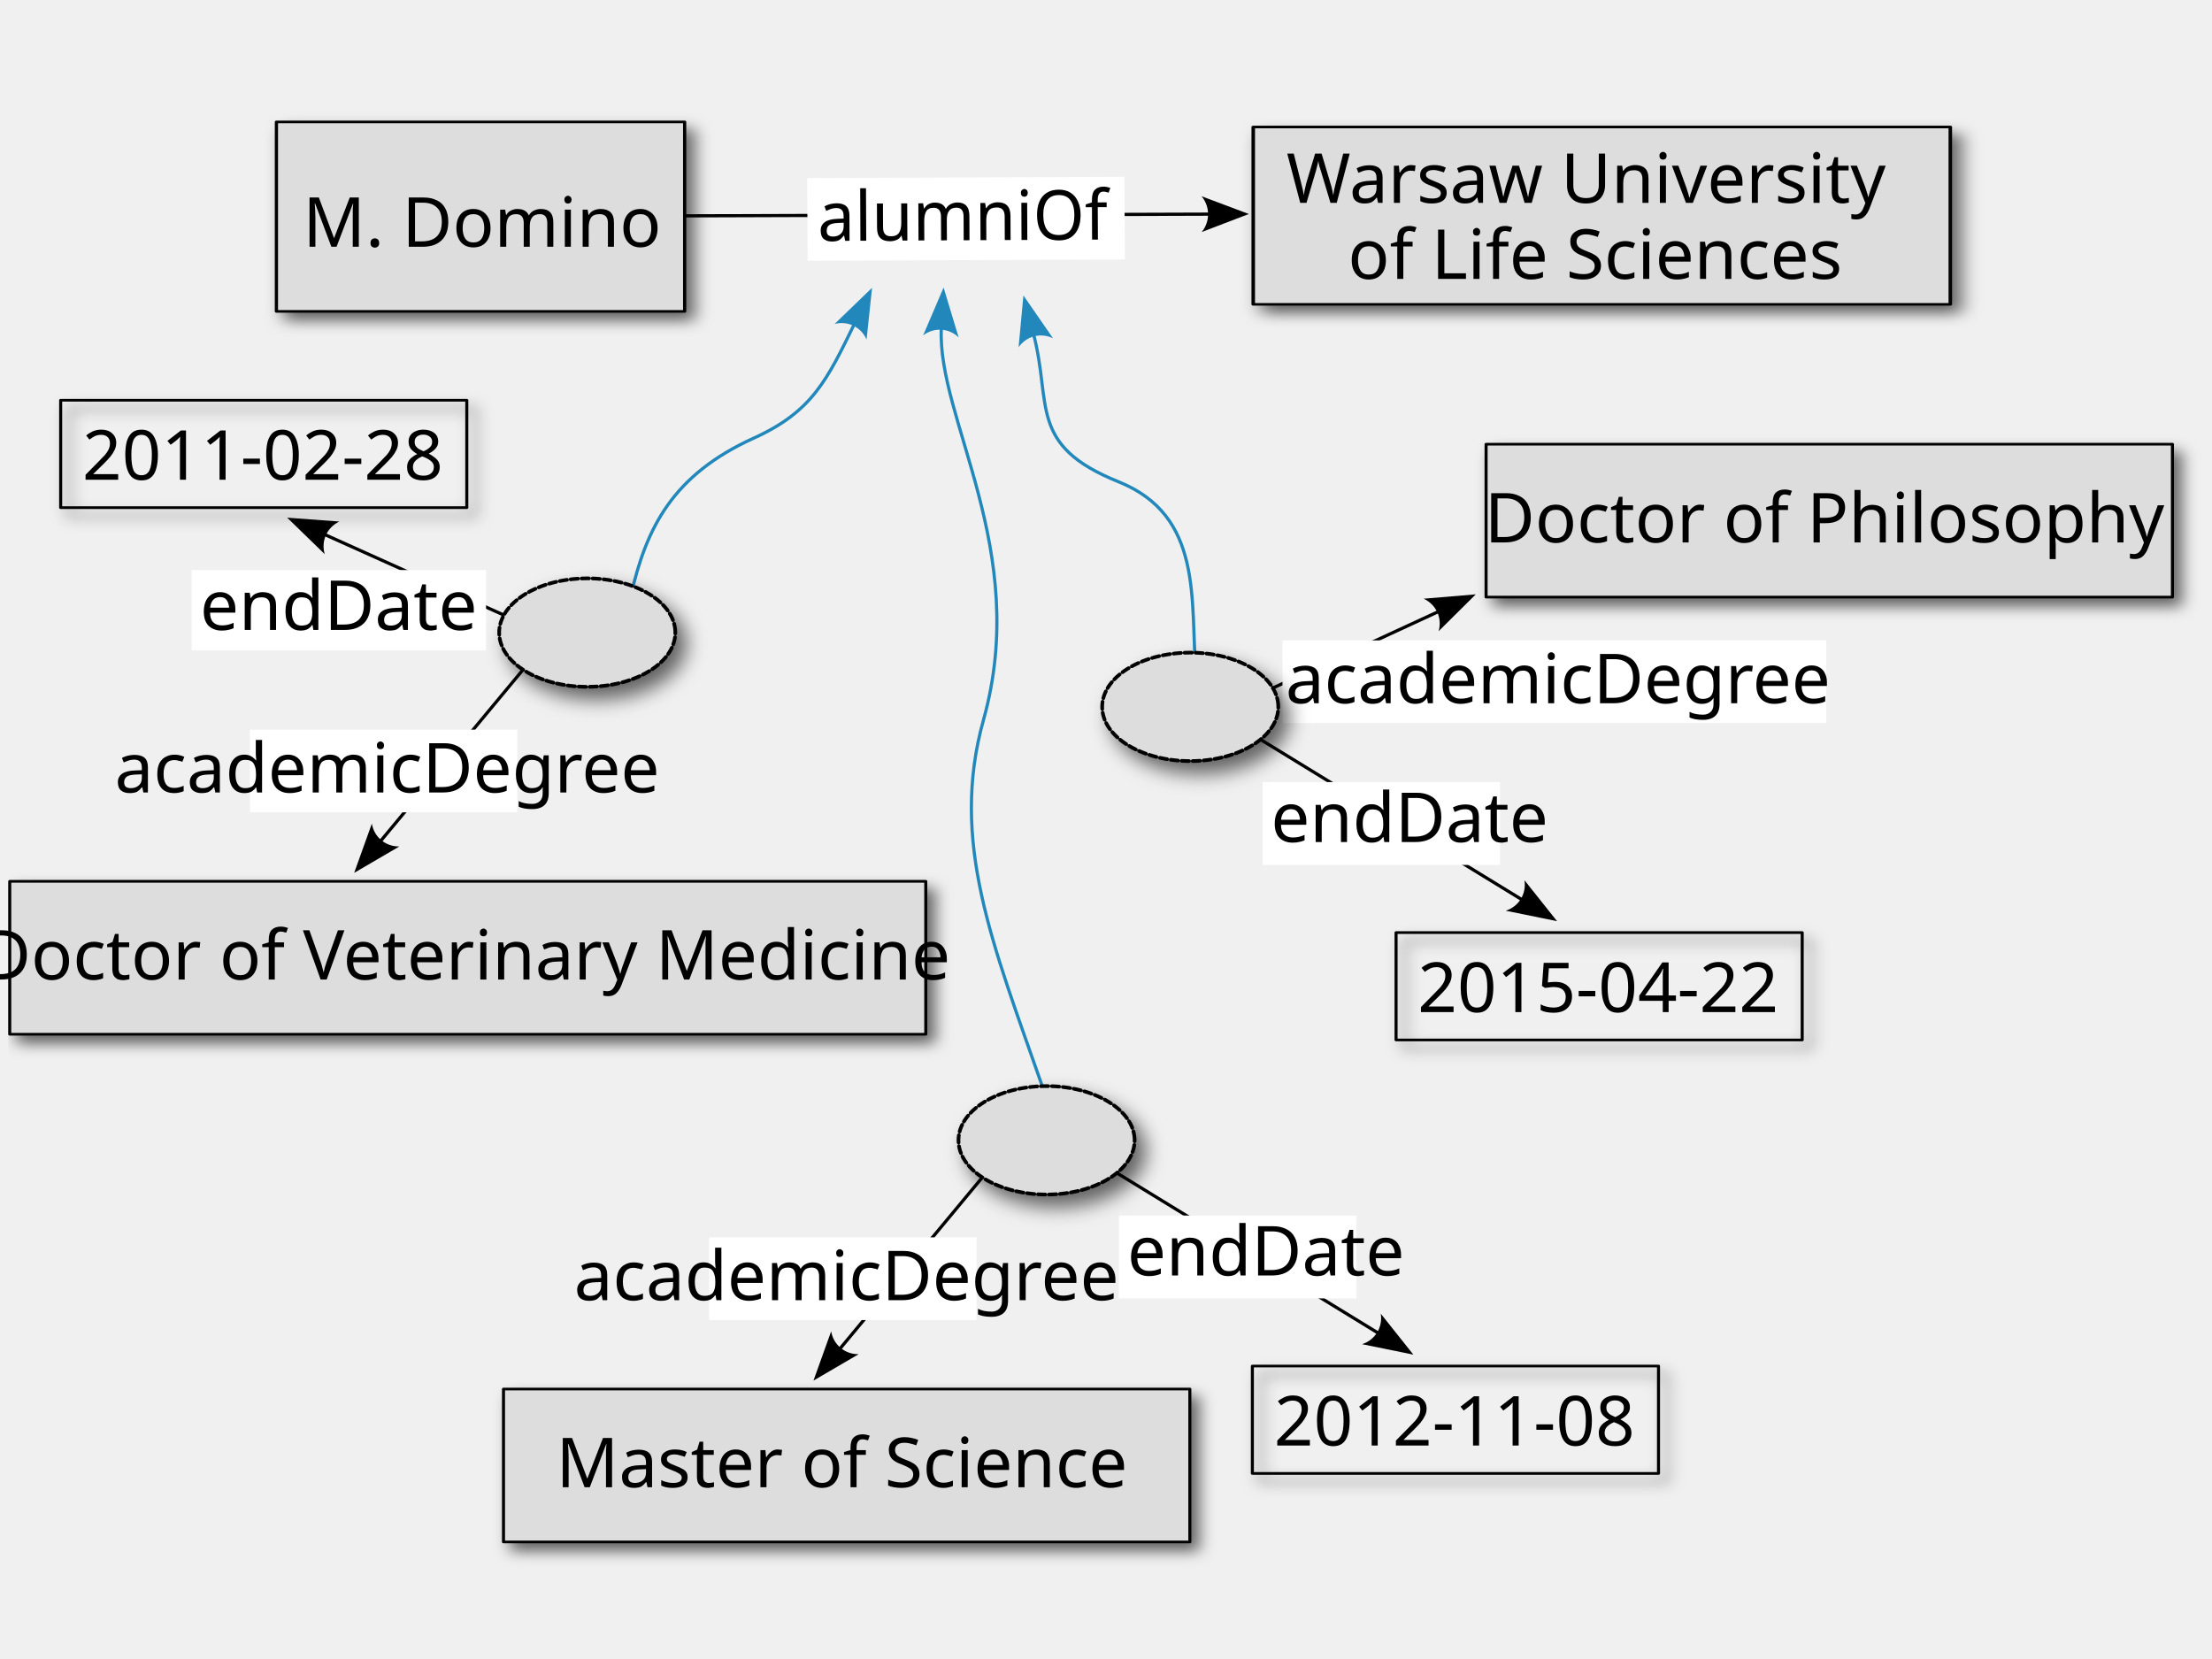
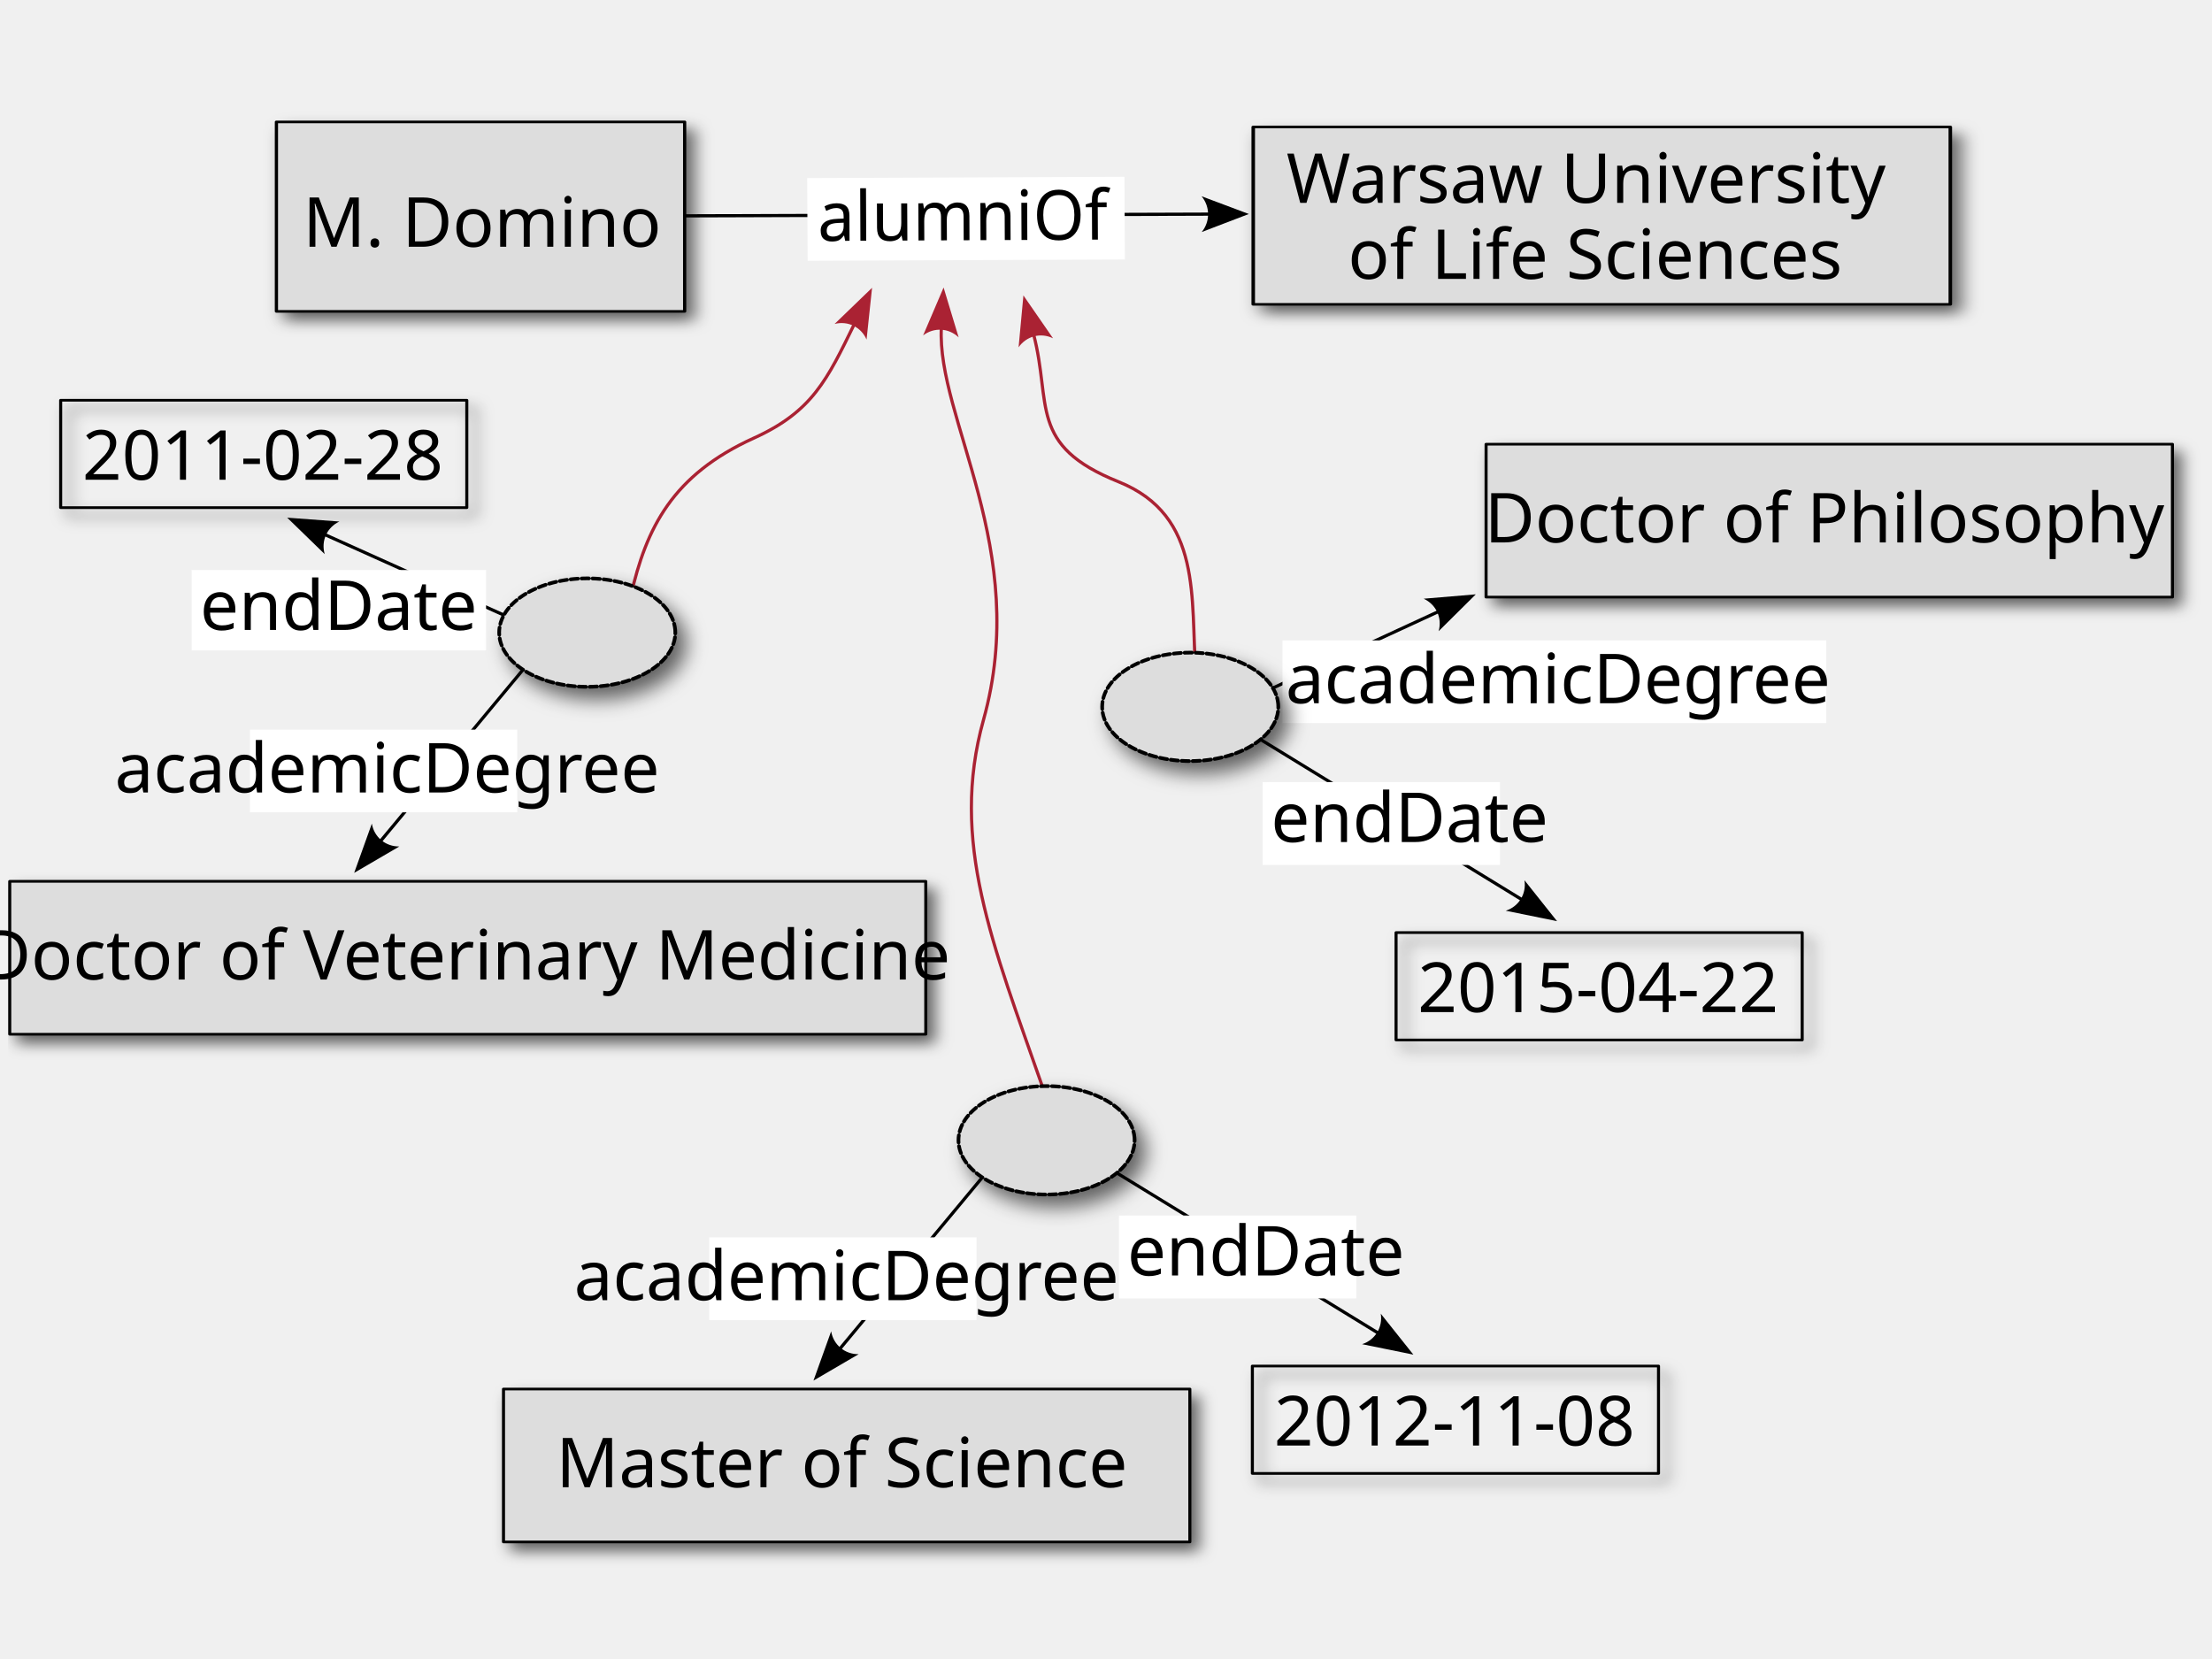
<svg xmlns="http://www.w3.org/2000/svg" width="160mm" height="120mm" viewBox="0 0 160 120" version="1.1" id="svg20">
  <style id="style1">
    text { font-style:normal;font-variant:normal;font-weight:normal;font-stretch:normal;font-size:5px;font-family:sans-serif;-inkscape-font-specification:sans-serif;text-align:center;text-anchor:middle;fill:#000000;fill-opacity:1;stroke-width:0.565;stroke-linecap:round;stroke-linejoin:round;stroke-dasharray:1.13, 0.565;stroke-dashoffset:0.565 }
    rect.box { fill:#dddddd;fill-opacity:1;stroke:#000000;stroke-width:0.265;stroke-linecap:round;stroke-linejoin:round;filter:url(#dropshadow1) }
    rect.literal { fill:none;fill-opacity:1;stroke:#000000;stroke-width:0.265;stroke-linecap:round;stroke-linejoin:round;filter:url(#dropshadow1) }
    rect.labelsticker { fill:#ffffff;fill-opacity:1;stroke-width:0.565;stroke-linecap:round;stroke-linejoin:round;stroke-dasharray:1.13, 0.565;stroke-dashoffset:0.565 }
    path.bnode { fill:#dddddd;fill-opacity:1;stroke:#000000;stroke-width:0.265;stroke-linecap:round;stroke-linejoin:round;stroke-dasharray:0.53, 0.265;stroke-dashoffset:0.265;stroke-opacity:1;filter:url(#dropshadow1) }
    path.arrow { display:inline;fill:none;fill-rule:evenodd;stroke:#000000;stroke-width:0.231px;stroke-linecap:butt;stroke-linejoin:miter;stroke-opacity:1;marker-end:url(#ConcaveTriangle) }
-     path.reifies { fill:none;stroke:#28b;stroke-width:0.23;marker-start:url(#ConcaveTriangle) }
+     path.reifies { fill:none;stroke:#a23;stroke-width:0.23;marker-start:url(#ConcaveTriangle) }

    .reifier { transition: 0.8s ease-in-out; transition-property: opacity }
    svg &gt; g:hover { pointer-events: bounding-box }
    svg &gt; g:hover .reifier { opacity: 0.2; pointer-events: painted }
    svg &gt; g:has(.triple:hover) .reifier,
    svg &gt; g .reifier:hover { opacity: 1 }
  </style>
  <defs id="defs1">
    <marker style="overflow:visible" id="ConcaveTriangle" refX="0" refY="0" orient="auto-start-reverse" markerWidth="2" markerHeight="2" viewBox="0 0 1 1" preserveAspectRatio="xMidYMid">
      <path transform="scale(0.7)" d="M -2,-4 9,0 -2,4 c 2,-2.33 2,-5.66 0,-8 z" style="fill:context-stroke;fill-rule:evenodd;stroke:none" id="path1" />
    </marker>
    <filter style="color-interpolation-filters:sRGB" id="dropshadow1" x="-0.142" y="-0.231" width="1.34" height="1.564">
      <feFlood result="flood" in="SourceGraphic" flood-opacity="0.6" flood-color="rgb(0,0,0)" id="feFlood1" />
      <feGaussianBlur result="blur" in="SourceGraphic" stdDeviation="0.7" id="feGaussianBlur1" />
      <feOffset result="offset" in="blur" dx="0.7" dy="0.8" id="feOffset1" />
      <feComposite result="comp1" operator="in" in="flood" in2="offset" id="feComposite1" />
      <feComposite result="comp2" operator="over" in="SourceGraphic" in2="comp1" id="feComposite2" />
    </filter>
  </defs>
  <g id="layer1">
    <g class="triple" transform="translate(10,0)" id="g6">
      <g transform="translate(49.37285,-28.82788)" id="g2">
        <rect class="box" width="52.272" height="18.208" x="36.427" y="38.54" transform="matrix(0.9645831,0,0,0.7045122,-3.859521,10.86202)" id="rect2" />
        <text x="56" y="43.5" id="text2">
          <tspan>Warsaw University</tspan>
          <tspan x="56" y="49">of Life Sciences</tspan>
        </text>
      </g>
      <g transform="matrix(0.9595207,0,0,1,-12.04621,-31.28379)" id="g4">
        <path class="arrow" d="M 52.995,46.899 93.365,46.772" id="path2" />
        <g transform="rotate(-25.70303,69.95441,80.93444)" id="g3">
          <rect style="fill:#ffffff;fill-opacity:1;stroke-width:0.628;stroke-linecap:round;stroke-linejoin:round;stroke-dasharray:1.257, 0.628;stroke-dashoffset:0.628" width="23.916" height="5.981" x="91.126" y="6.161" transform="matrix(0.9026946,0.4302818,-0.4284653,0.9035582,0,0)" id="rect3" />
          <text x="102.829" y="10.797" transform="rotate(25.43392)" id="text3">alumniOf</text>
        </g>
      </g>
      <g transform="translate(-44.98812,-22.0297)" id="g5">
        <rect class="box" width="33.637" height="19.044" x="55.063" y="37.628" transform="matrix(0.8778481,0,0,0.7196185,6.645555,3.770431)" id="rect4" />
        <text x="69.859" y="39.878" id="text4">M. Domino</text>
      </g>
    </g>
    <g class="reifier" transform="translate(-3.616244,-25.37146)" id="g13">
      <g transform="rotate(25,-93.78913,153.2998)" id="g7">
        <path d="M 6.339,-8.703 C 6.257,-4.196 6.263,-1.662 3.235,1.868 -0.965,6.764 -1.081,11.033 0,16" class="reifies" id="path6" />
      </g>
      <g transform="translate(-12.67964,12.98958)" id="g8">
        <rect class="box" width="79.763" height="15.183" x="41.937" y="41.489" transform="matrix(0.8306945,0,0,0.7284195,-17.83634,45.90905)" id="rect7" />
        <text x="49.966" y="83.234" id="text7">Doctor of Veterinary Medicine</text>
      </g>
      <g transform="translate(-35.89384,31.20967)" id="g10">
        <path class="arrow" d="M 77.283,42.671 66.988,55.06" id="path8" />
        <g transform="translate(-16.07284,-2.173565)" id="g9">
          <rect class="labelsticker" width="19.337" height="5.981" x="73.659" y="49.112" id="rect8" />
          <text x="83.585" y="53.657" id="text8">academicDegree</text>
        </g>
      </g>
      <g transform="translate(-0.7748665,29.44126)" id="g12">
        <path class="arrow" d="M 41.411,40.679 27.819,34.568" id="path10" />
        <g transform="translate(-22.85124,-2.192554)" id="g11">
          <rect class="labelsticker" width="21.297" height="5.813" x="41.103" y="39.354" id="rect10" />
          <text x="51.734" y="43.69" id="text10">endDate</text>
        </g>
      </g>
      <path class="bnode" d="m 52.455,70.934 a 6.37,3.922 0 0 1 -6.037,4.111 6.37,3.922 0 0 1 -6.686,-3.711 6.37,3.922 0 0 1 6.018,-4.121 6.37,3.922 0 0 1 6.703,3.699 z" id="path12" />
      <text x="22.623" y="60.076" id="text12">2011-02-28</text>
      <rect class="literal" width="35.364" height="10.664" x="46.105" y="45.368" transform="matrix(0.8306945,0,0,0.7284195,-30.29474,21.27569)" id="rect12" />
    </g>
    <g class="reifier" transform="translate(40,-20)" id="g20">
      <g transform="translate(34,47) rotate(60)" id="g14">
        <path d="M -2.069,-2.072 C 2.995,-0.683 4.683,2.307 10.248,-2.056 15.449,-6.134 20.223,-2.291 25,0" class="reifies" id="path13" />
      </g>
      <g transform="translate(48,-24)" id="g15">
        <rect class="box" width="59.763" height="15.183" x="44.937" y="41.489" transform="matrix(0.8306945,0,0,0.7284195,-17.83634,45.90905)" id="rect14" />
        <text x="43.966" y="83.234" id="text14">Doctor of Philosophy</text>
      </g>
      <g transform="translate(-35.89384,31.20967)" id="g17">
        <path class="arrow" d="M 87,39 100,33" id="path15" />
        <g transform="translate(25,-14)" id="g16">
          <rect class="labelsticker" width="39.337" height="5.981" x="63.659" y="49.112" id="rect15" />
          <text x="83.585" y="53.657" id="text15">academicDegree</text>
        </g>
      </g>
      <g transform="translate(-0.7748665,29.44126)" id="g19">
        <path class="arrow" d="M 51.288,43.642 70.919,55.669" id="path17" />
        <g transform="translate(-22.85124,-2.192554)" id="g18">
          <rect class="labelsticker" width="17.167" height="5.993" x="74.954" y="49.321" id="rect17" />
          <text x="85.585" y="53.657" id="text17">endDate</text>
        </g>
      </g>
      <path class="bnode" d="m 52.455,70.934 a 6.37,3.922 0 0 1 -6.037,4.111 6.37,3.922 0 0 1 -6.686,-3.711 6.37,3.922 0 0 1 6.018,-4.121 6.37,3.922 0 0 1 6.703,3.699 z" id="path19" />
      <text x="75.6" y="93.209" id="text19">2015-04-22</text>
      <rect class="literal" width="35.364" height="10.664" x="46.105" y="45.368" transform="matrix(0.8306945,0,0,0.7284195,22.68215,54.4087)" id="rect19" />
    </g>
    <g class="reifier" transform="translate(29.60655,11.3532)" id="g27">
      <g transform="rotate(25,-93.78913,153.2998)" id="g21">
        <path d="m -33.481,-30.358 c 2.445,6.102 12.664,11.811 14.755,24.435 1.489,8.992 7.431,14.387 15.14,22.307" class="reifies" id="path3" />
      </g>
      <g transform="translate(-12.67964,12.98958)" id="g22">
        <rect class="box" width="59.763" height="15.183" x="44.937" y="41.489" transform="matrix(0.8306945,0,0,0.7284195,-17.83634,45.90905)" id="rect21" />
        <text x="43.966" y="83.234" id="text21">Master of Science</text>
      </g>
      <g transform="translate(-35.89384,31.20967)" id="g24">
        <path class="arrow" d="M 77.283,42.671 66.988,55.06" id="path22" />
        <g transform="translate(-16.07284,-2.173565)" id="g23">
          <rect class="labelsticker" width="19.337" height="5.981" x="73.659" y="49.112" id="rect22" />
          <text x="83.585" y="53.657" id="text22">academicDegree</text>
        </g>
      </g>
      <g transform="translate(-0.7748665,29.44126)" id="g26">
        <path class="arrow" d="M 51.288,43.642 70.919,55.669" id="path24" />
        <g transform="translate(-22.85124,-2.192554)" id="g25">
          <rect class="labelsticker" width="17.167" height="5.993" x="74.954" y="49.321" id="rect24" />
          <text x="85.585" y="53.657" id="text24">endDate</text>
        </g>
      </g>
      <path class="bnode" d="m 52.455,70.934 a 6.37,3.922 0 0 1 -6.037,4.111 6.37,3.922 0 0 1 -6.686,-3.711 6.37,3.922 0 0 1 6.018,-4.121 6.37,3.922 0 0 1 6.703,3.699 z" id="path26" />
      <text x="75.6" y="93.209" id="text26">2012-11-08</text>
      <rect class="literal" width="35.364" height="10.664" x="46.105" y="45.368" transform="matrix(0.8306945,0,0,0.7284195,22.68215,54.4087)" id="rect26" />
    </g>
  </g>
</svg>
